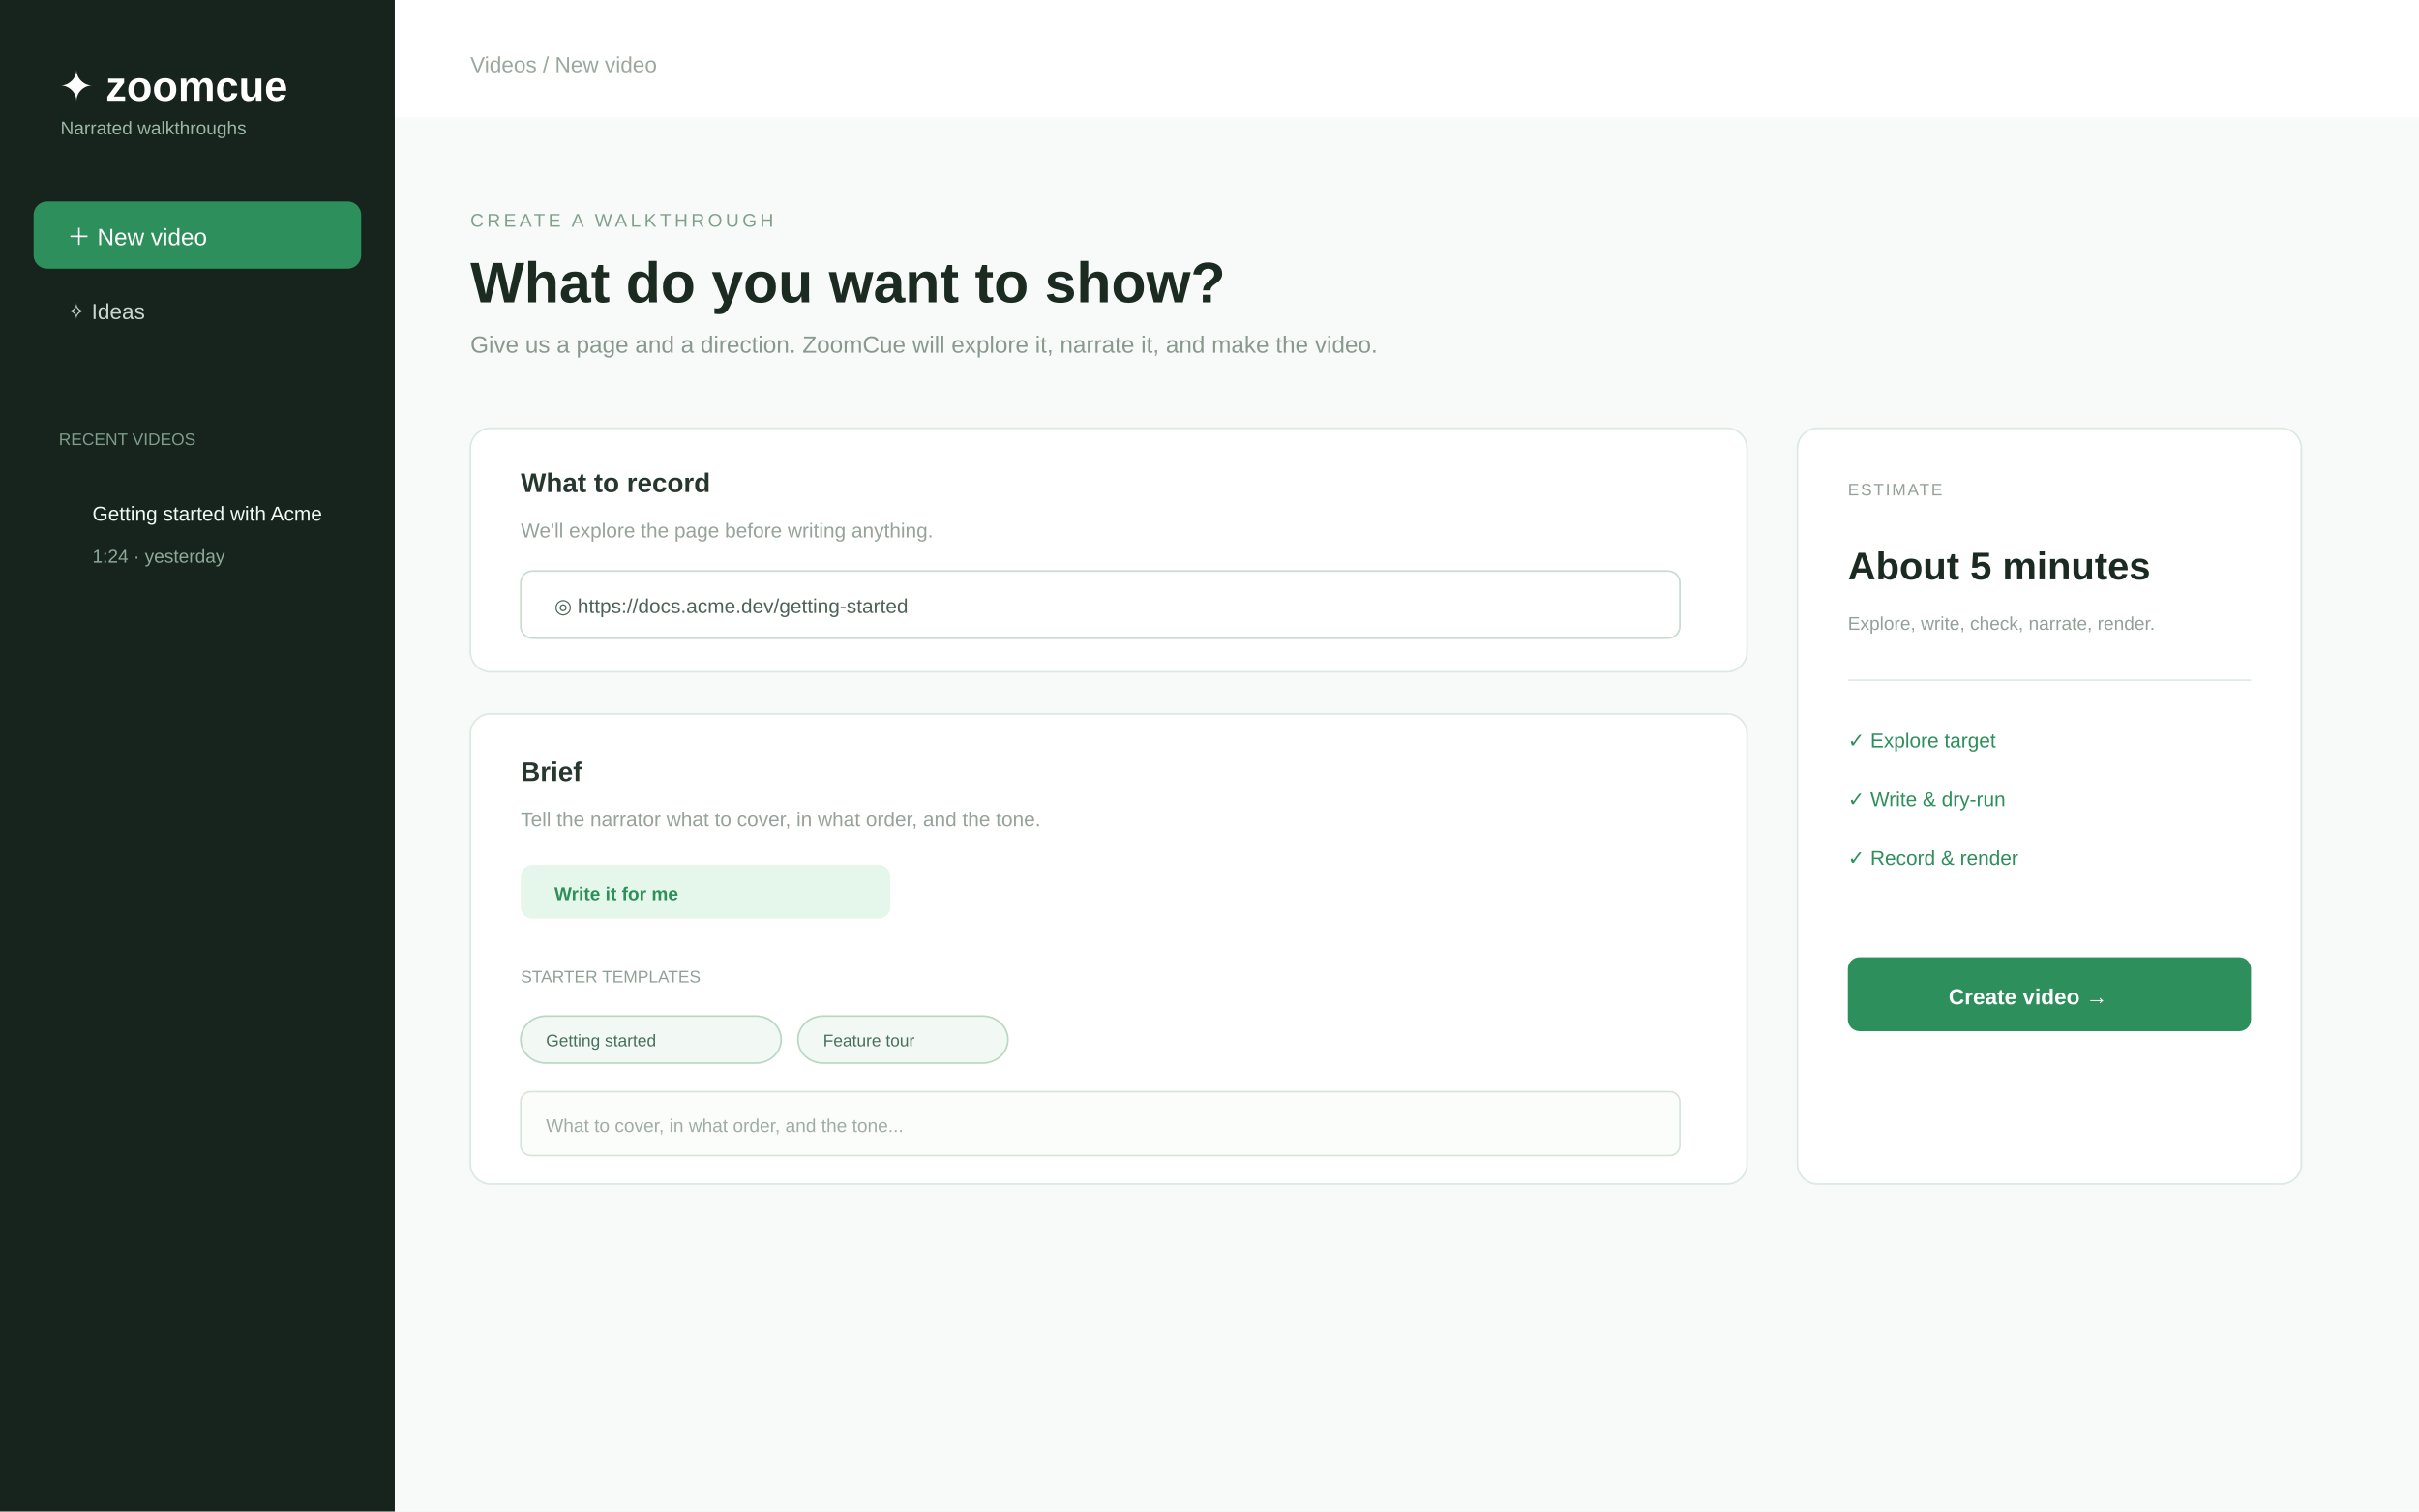
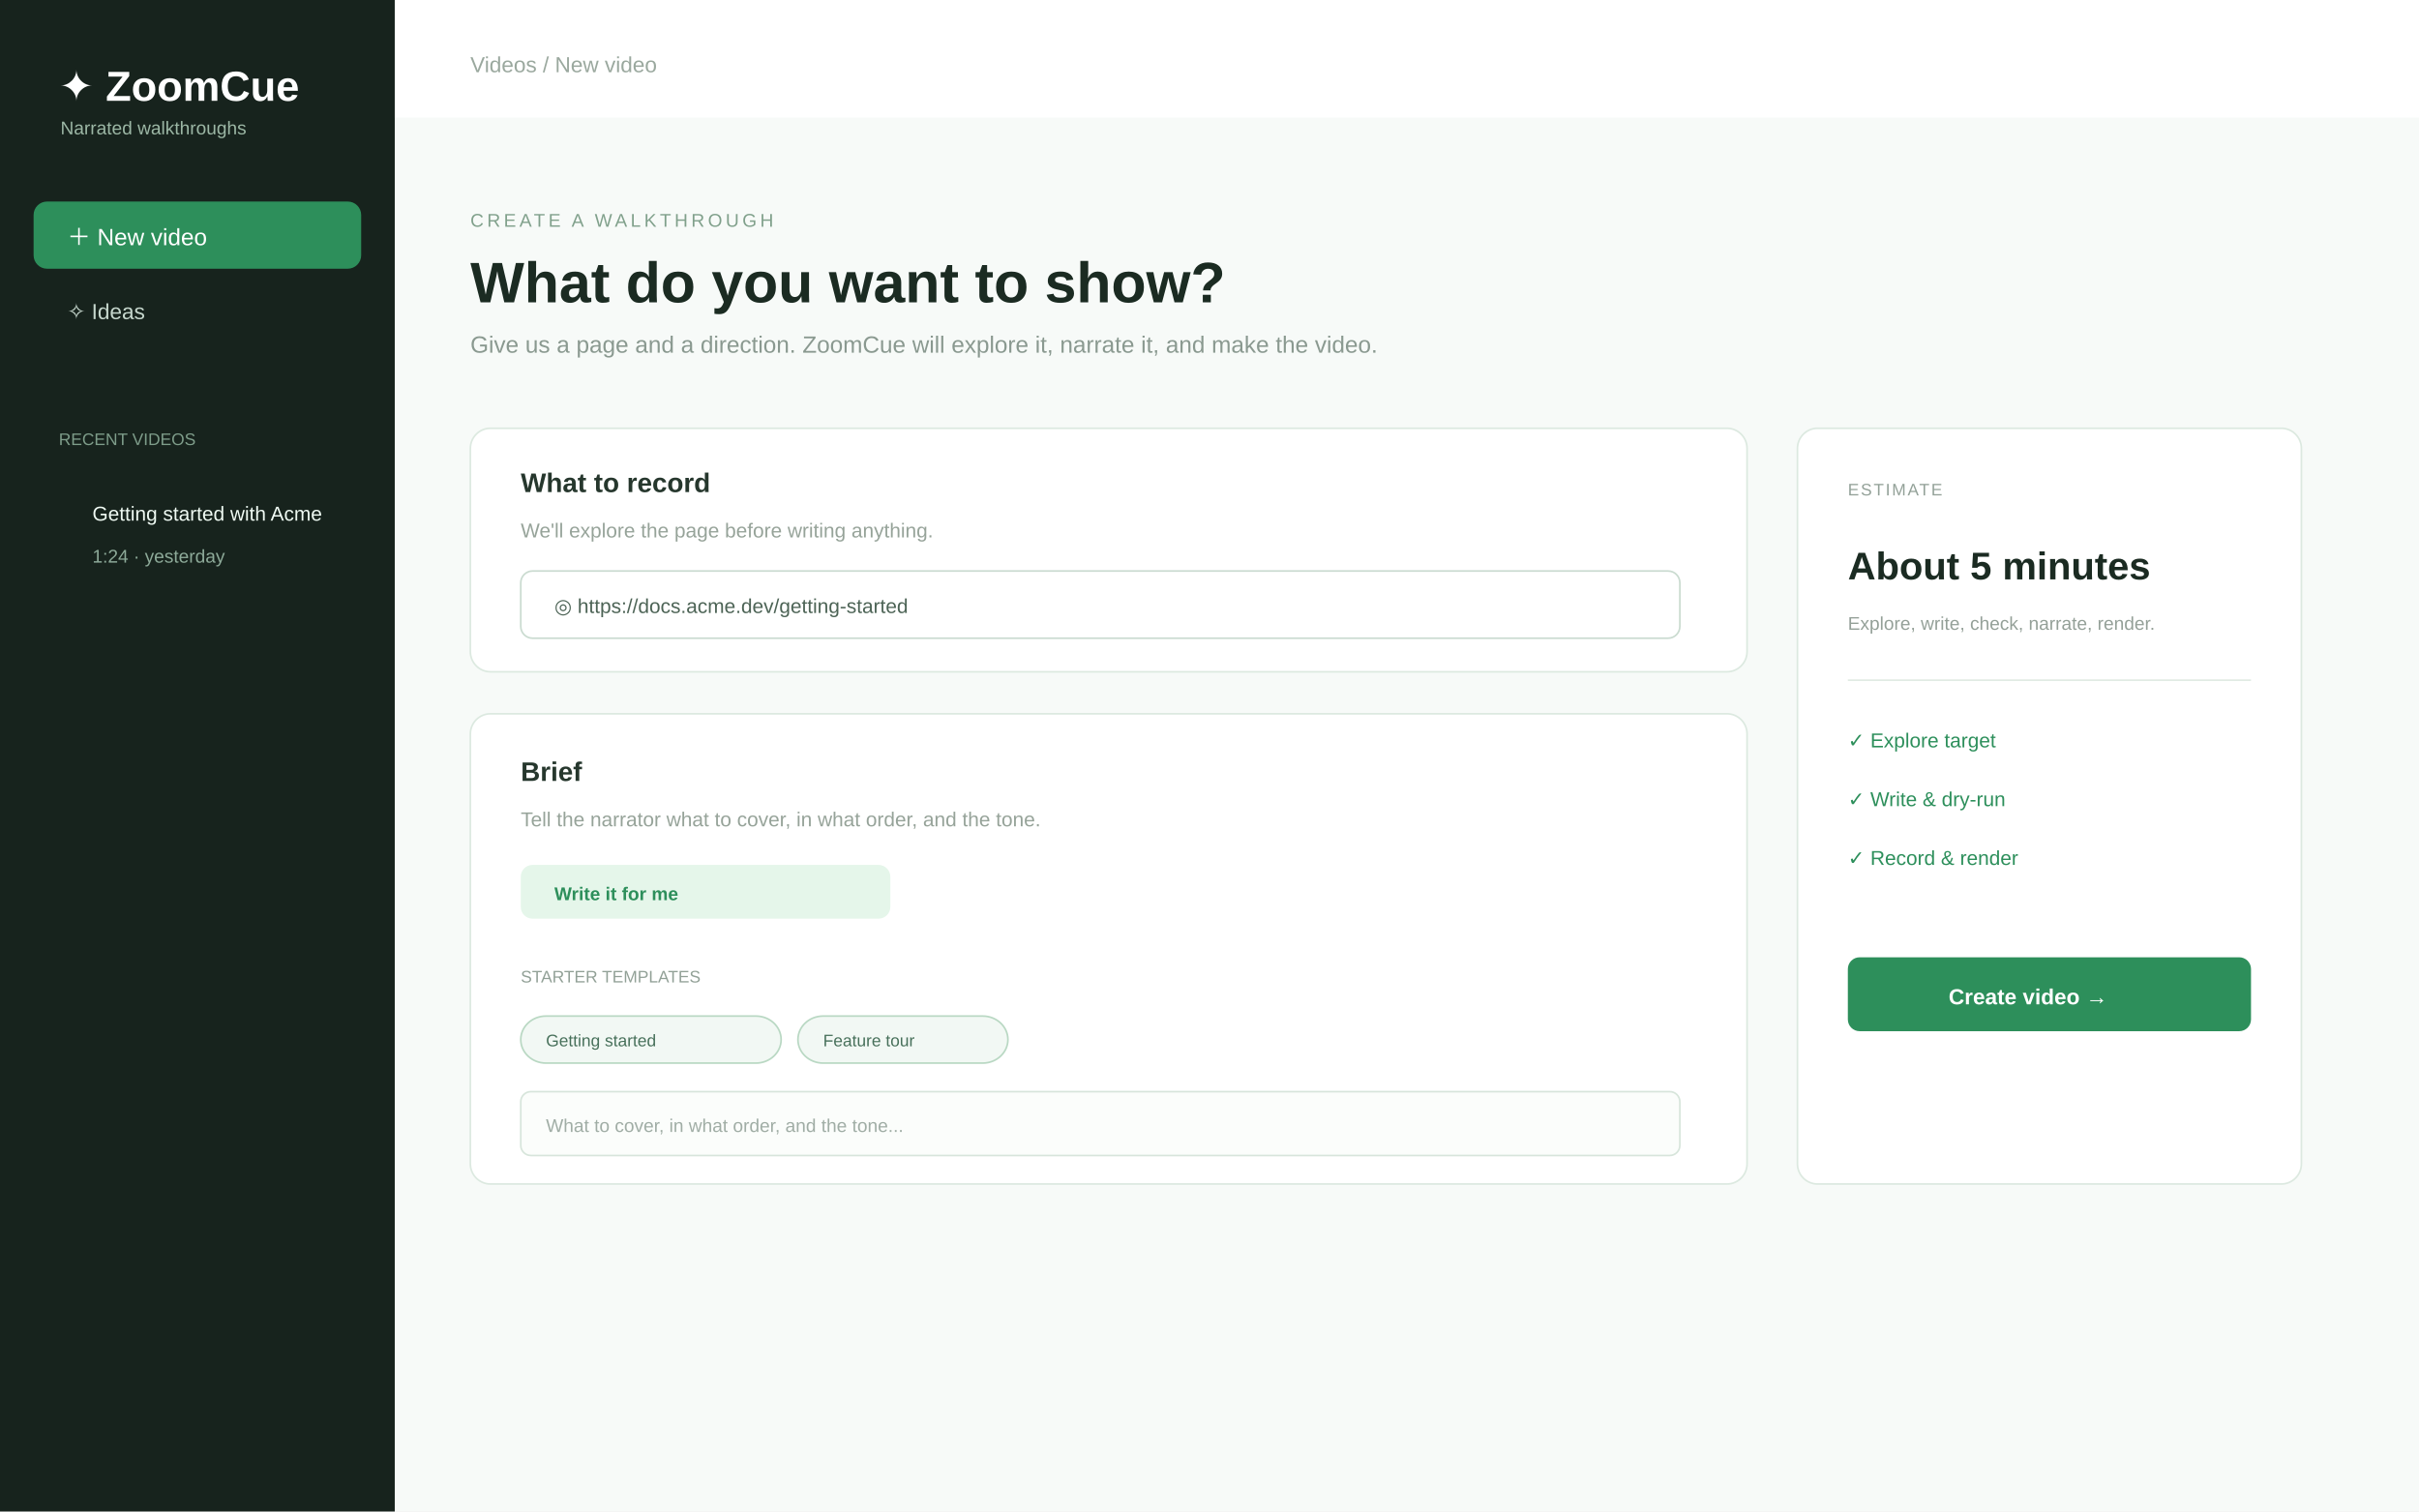
<svg xmlns="http://www.w3.org/2000/svg" width="1440" height="900" viewBox="0 0 1440 900">
  <defs>
    <linearGradient id="g" x1="0" x2="1">
      <stop stop-color="#dff5e8" />
      <stop offset="1" stop-color="#effaf3" />
    </linearGradient>
  </defs>
  <rect width="1440" height="900" fill="#f7faf8" />
  <rect width="235" height="900" fill="#17231d" />
-   <text x="35" y="60" fill="#fff" font-size="25" font-family="Arial" font-weight="bold">✦ zoomcue</text>
+   <text x="35" y="60" fill="#fff" font-size="25" font-family="Arial" font-weight="bold">✦ ZoomCue</text>
  <text x="36" y="80" fill="#9cb7a5" font-size="11" font-family="Arial">Narrated walkthroughs</text>
  <rect x="20" y="120" width="195" height="40" rx="8" fill="#2d8f5b" />
  <text x="40" y="146" fill="#fff" font-size="14" font-family="Arial">＋ New video</text>
  <text x="40" y="190" fill="#c6d7cd" font-size="13" font-family="Arial">✧ Ideas</text>
  <text x="35" y="265" fill="#7e9d8a" font-size="10" font-family="Arial">RECENT VIDEOS</text>
  <text x="55" y="310" fill="#effaf3" font-size="12" font-family="Arial">Getting started with Acme</text>
  <text x="55" y="335" fill="#8daa99" font-size="11" font-family="Arial">1:24 · yesterday</text>
  <rect x="235" width="1205" height="70" fill="#fff" />
  <text x="280" y="43" fill="#9aa89e" font-size="13" font-family="Arial">Videos / New video</text>
  <text x="280" y="135" fill="#80a08b" font-size="11" font-family="Arial" letter-spacing="2">CREATE A WALKTHROUGH</text>
  <text x="280" y="180" fill="#1b2b22" font-size="34" font-family="Arial" font-weight="bold">What do you want to show?</text>
  <text x="280" y="210" fill="#8a9990" font-size="14" font-family="Arial">Give us a page and a direction. ZoomCue will explore it, narrate it, and make the video.</text>
  <rect x="280" y="255" width="760" height="145" rx="12" fill="#fff" stroke="#dce9e0" />
  <text x="310" y="293" fill="#26372d" font-size="16" font-family="Arial" font-weight="bold">What to record</text>
  <text x="310" y="320" fill="#96a399" font-size="12" font-family="Arial">We'll explore the page before writing anything.</text>
  <rect x="310" y="340" width="690" height="40" rx="7" fill="#fff" stroke="#cadbd0" />
  <text x="330" y="365" fill="#4c6355" font-size="12" font-family="Arial">◎  https://docs.acme.dev/getting-started</text>
  <rect x="280" y="425" width="760" height="280" rx="12" fill="#fff" stroke="#dce9e0" />
  <text x="310" y="465" fill="#26372d" font-size="16" font-family="Arial" font-weight="bold">Brief</text>
  <text x="310" y="492" fill="#96a399" font-size="12" font-family="Arial">Tell the narrator what to cover, in what order, and the tone.</text>
  <rect x="310" y="515" width="220" height="32" rx="7" fill="#e5f6ea" />
  <text x="330" y="536" fill="#2d8f5b" font-size="11" font-family="Arial" font-weight="bold">Write it for me</text>
  <text x="310" y="585" fill="#91a096" font-size="10" font-family="Arial">STARTER TEMPLATES</text>
  <rect x="310" y="605" width="155" height="28" rx="15" fill="#f2f8f4" stroke="#b9d8c3" />
  <text x="325" y="623" fill="#47705a" font-size="10" font-family="Arial">Getting started</text>
  <rect x="475" y="605" width="125" height="28" rx="15" fill="#f2f8f4" stroke="#b9d8c3" />
  <text x="490" y="623" fill="#47705a" font-size="10" font-family="Arial">Feature tour</text>
  <rect x="310" y="650" width="690" height="38" rx="6" fill="#fbfdfb" stroke="#d7e5db" />
  <text x="325" y="674" fill="#a0ada5" font-size="11" font-family="Arial">What to cover, in what order, and the tone...</text>
  <rect x="1070" y="255" width="300" height="450" rx="12" fill="#fff" stroke="#dce9e0" />
  <text x="1100" y="295" fill="#93a198" font-size="10" font-family="Arial" letter-spacing="1">ESTIMATE</text>
  <text x="1100" y="345" fill="#1b2b22" font-size="23" font-family="Arial" font-weight="bold">About 5 minutes</text>
  <text x="1100" y="375" fill="#94a098" font-size="11" font-family="Arial">Explore, write, check, narrate, render.</text>
  <line x1="1100" y1="405" x2="1340" y2="405" stroke="#e1ebe4" />
  <text x="1100" y="445" fill="#2d8f5b" font-size="12" font-family="Arial">✓  Explore target</text>
  <text x="1100" y="480" fill="#2d8f5b" font-size="12" font-family="Arial">✓  Write &amp; dry-run</text>
  <text x="1100" y="515" fill="#2d8f5b" font-size="12" font-family="Arial">✓  Record &amp; render</text>
  <rect x="1100" y="570" width="240" height="44" rx="7" fill="#2d8f5b" />
  <text x="1160" y="598" fill="#fff" font-size="13" font-family="Arial" font-weight="bold">Create video →</text>
</svg>
